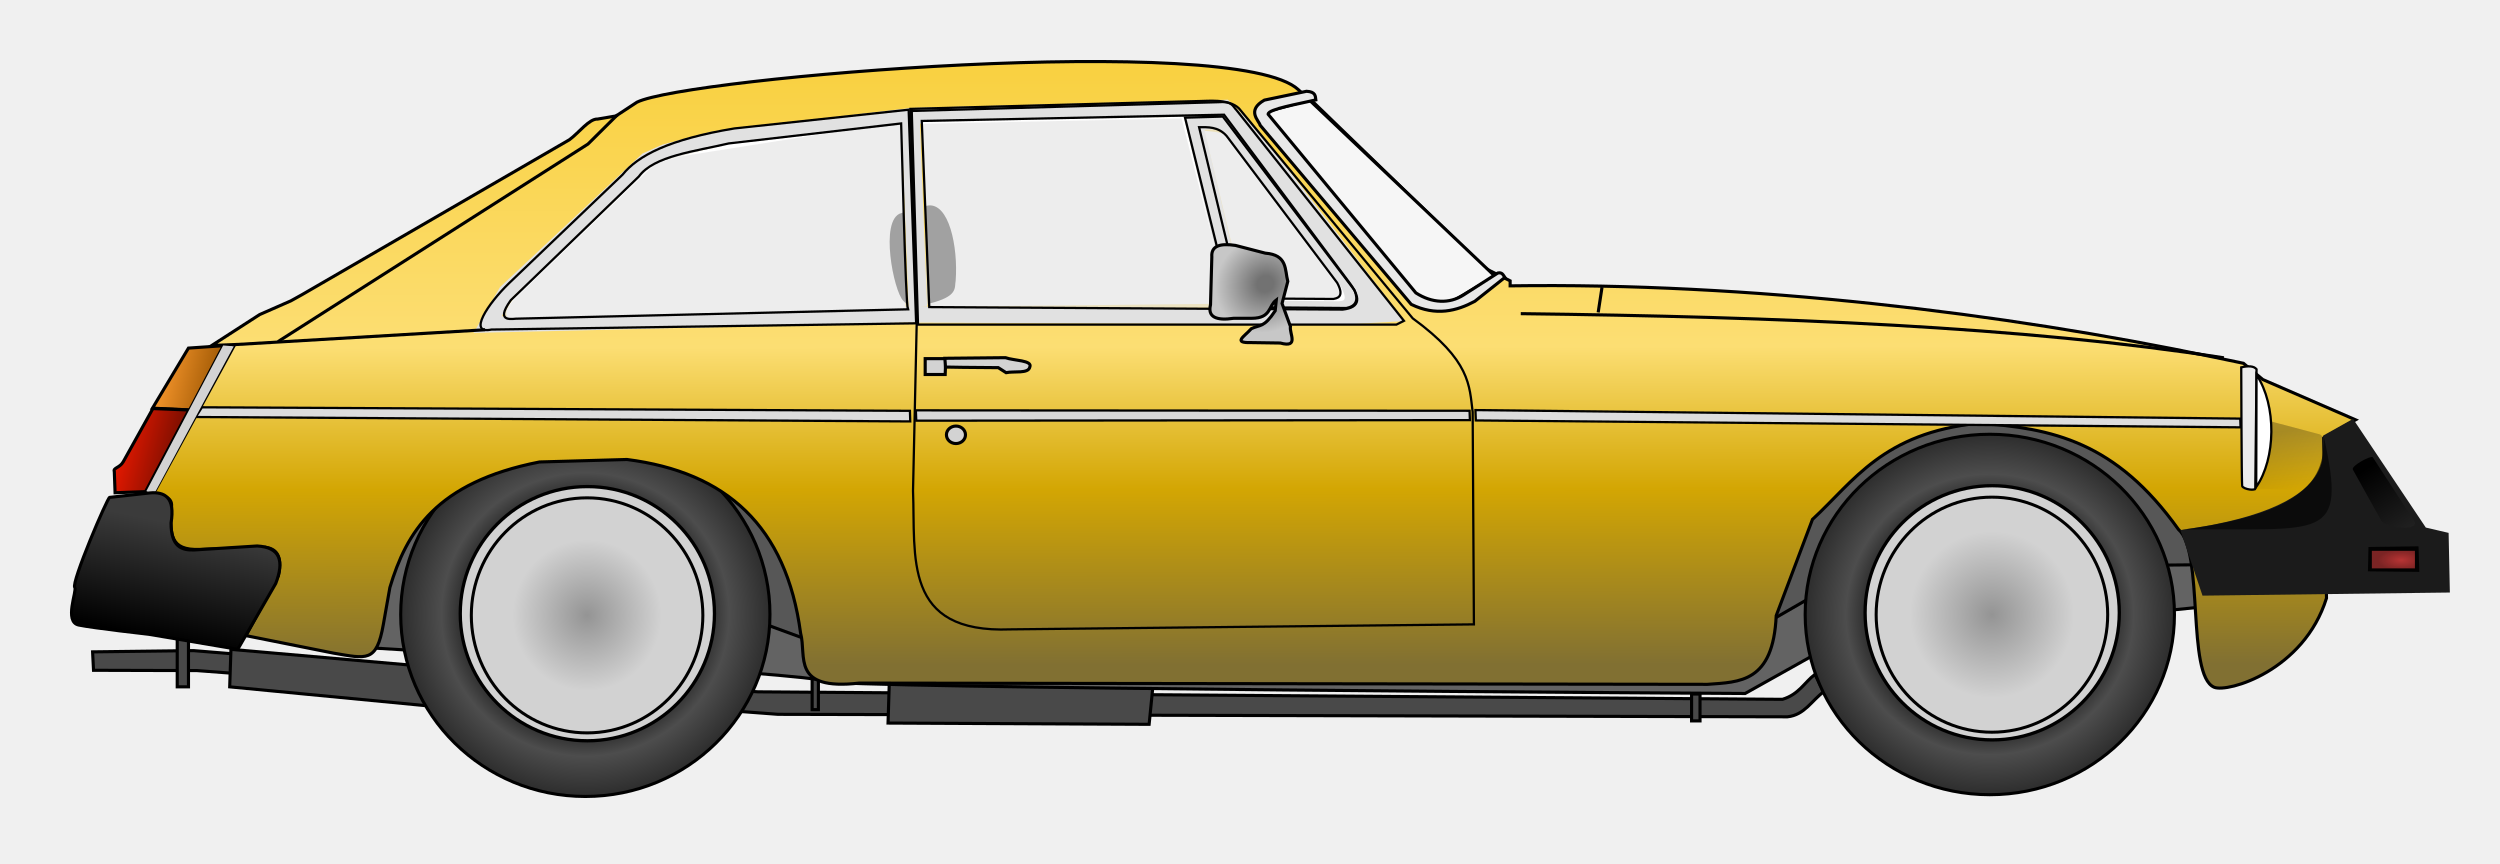
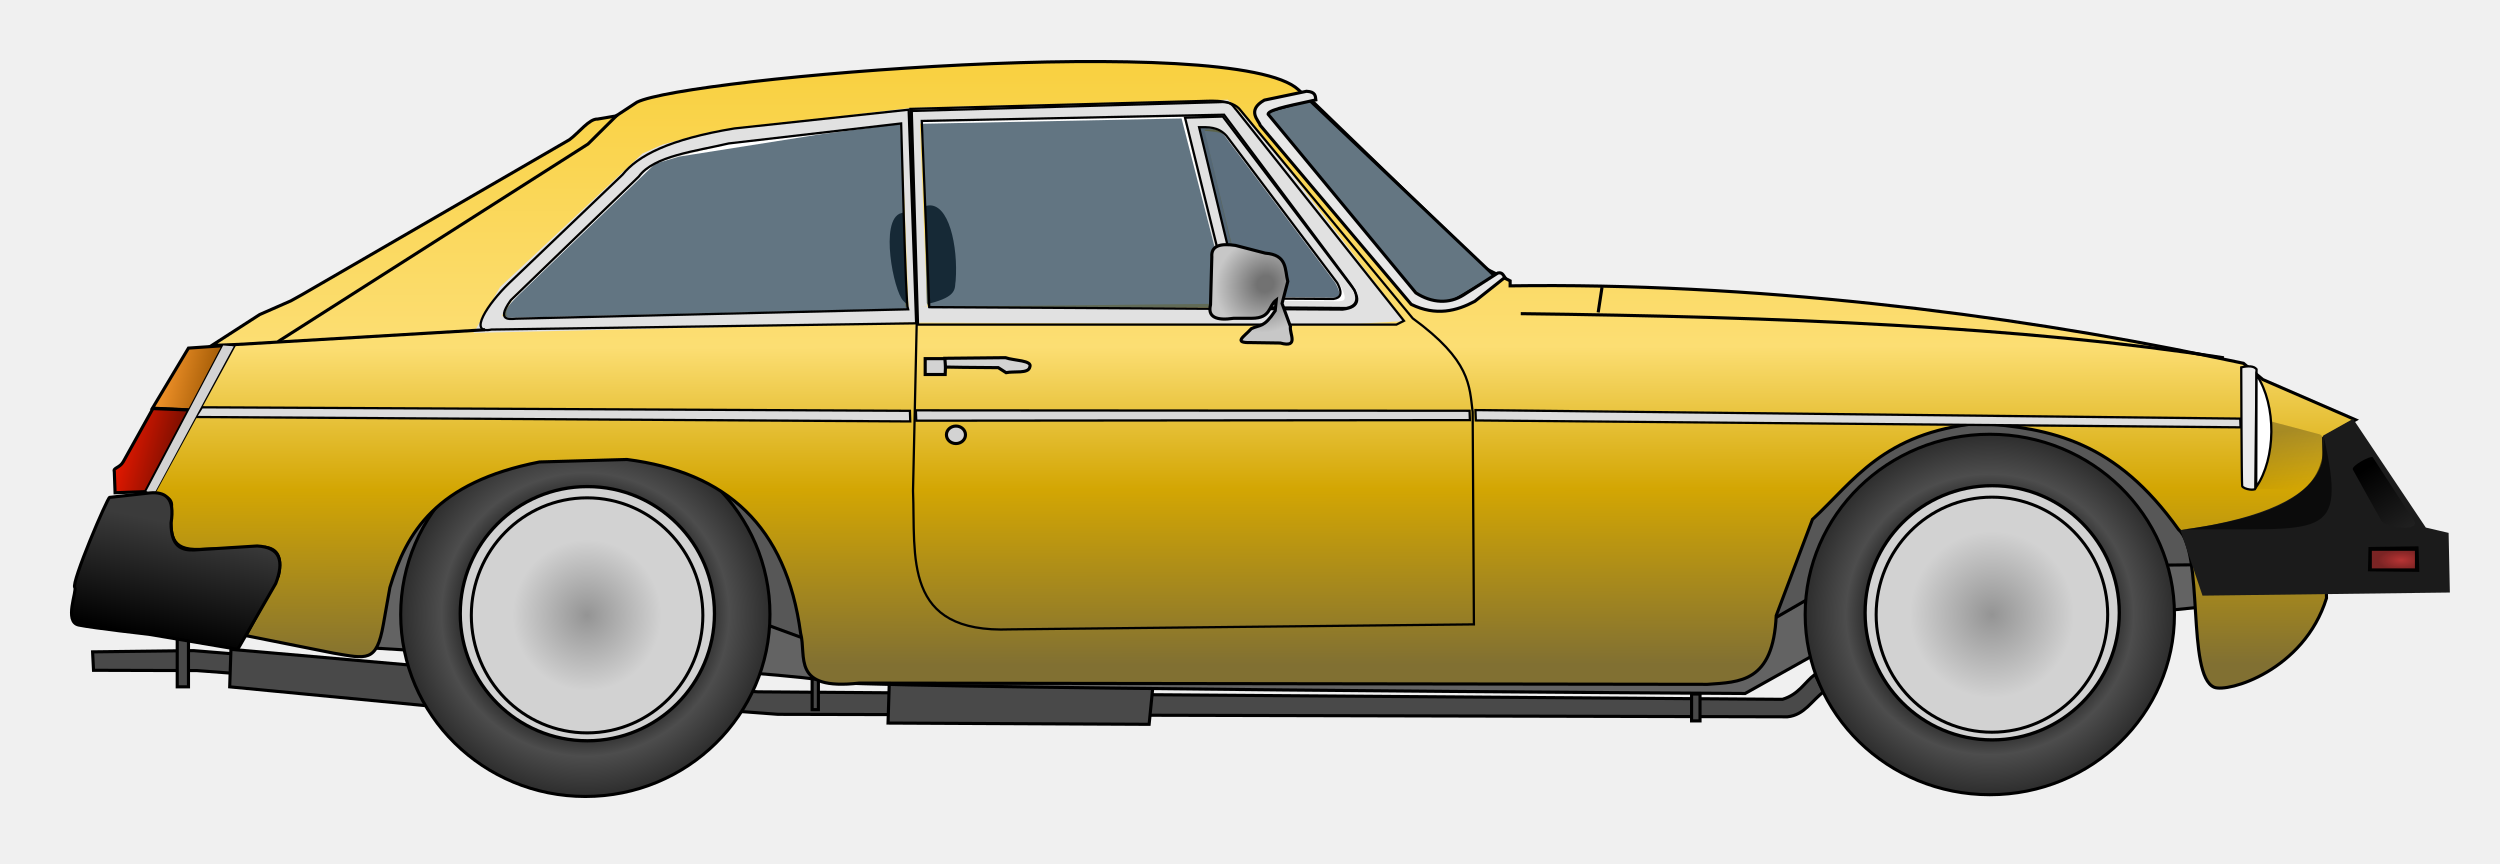
<svg xmlns="http://www.w3.org/2000/svg" xmlns:xlink="http://www.w3.org/1999/xlink" xml:space="preserve" width="1100" height="380" viewBox="0 0 291.041 100.542">
  <defs>
    <linearGradient id="l">
      <stop offset="0" style="stop-color:#b73434;stop-opacity:1" />
      <stop offset="1" style="stop-color:#b73434;stop-opacity:.667" />
    </linearGradient>
    <linearGradient id="k">
      <stop offset="0" style="stop-color:#949494;stop-opacity:1" />
      <stop offset=".7" style="stop-color:#d2d2d2;stop-opacity:1" />
    </linearGradient>
    <linearGradient id="i">
      <stop offset="0" style="stop-color:#949494;stop-opacity:1" />
      <stop offset=".635" style="stop-color:#d2d2d2;stop-opacity:1" />
    </linearGradient>
    <linearGradient id="j">
      <stop offset="0" style="stop-color:#949494;stop-opacity:1" />
      <stop offset=".721" style="stop-color:#d2d2d2;stop-opacity:1" />
    </linearGradient>
    <linearGradient id="h">
      <stop offset=".165" style="stop-color:#727272;stop-opacity:1" />
      <stop offset="1" style="stop-color:#c7c7c7;stop-opacity:1" />
    </linearGradient>
    <linearGradient id="g">
      <stop offset="0" style="stop-color:#3b3b3b;stop-opacity:1" />
      <stop offset="1" style="stop-color:#000;stop-opacity:1" />
    </linearGradient>
    <linearGradient id="f">
      <stop offset="0" style="stop-color:#ff9c30;stop-opacity:1" />
      <stop offset="1" style="stop-color:#975300;stop-opacity:1" />
    </linearGradient>
    <linearGradient id="e">
      <stop offset="0" style="stop-color:#ee1900;stop-opacity:1" />
      <stop offset="1" style="stop-color:#690d00;stop-opacity:1" />
    </linearGradient>
    <linearGradient id="d">
      <stop offset="0" style="stop-color:#000;stop-opacity:.268" />
      <stop offset="1" style="stop-color:#000;stop-opacity:0" />
    </linearGradient>
    <linearGradient id="c">
      <stop offset=".652" style="stop-color:#2b2b2b;stop-opacity:1" />
      <stop offset=".772" style="stop-color:#4d4d4d;stop-opacity:1" />
      <stop offset="1" style="stop-color:#2c2c2c;stop-opacity:1" />
    </linearGradient>
    <linearGradient id="b">
      <stop offset="0" style="stop-color:#000;stop-opacity:1" />
      <stop offset="1" style="stop-color:#262626;stop-opacity:1" />
    </linearGradient>
    <linearGradient id="a">
      <stop offset=".007" style="stop-color:#f9d142;stop-opacity:1" />
      <stop offset=".461" style="stop-color:#fcde73;stop-opacity:1" />
      <stop offset=".697" style="stop-color:#d3a603;stop-opacity:1" />
      <stop offset=".988" style="stop-color:#817032;stop-opacity:1" />
    </linearGradient>
    <linearGradient xlink:href="#a" id="s" x1="132.965" x2="133.034" y1="67.951" y2="138.193" gradientTransform="translate(8.144 6.98)" gradientUnits="userSpaceOnUse" />
    <linearGradient xlink:href="#b" id="y" x1="279.603" x2="285.026" y1="114.373" y2="122.935" gradientTransform="translate(8.144 6.98)" gradientUnits="userSpaceOnUse" />
    <linearGradient xlink:href="#d" id="t" x1="271.117" x2="272.462" y1="109.836" y2="116.743" gradientTransform="translate(8.144 6.98)" gradientUnits="userSpaceOnUse" />
    <linearGradient xlink:href="#e" id="v" x1="17.229" x2="25.159" y1="112.408" y2="114.517" gradientTransform="translate(8.144 6.98)" gradientUnits="userSpaceOnUse" />
    <linearGradient xlink:href="#f" id="u" x1="21.698" x2="29.587" y1="103.929" y2="105.819" gradientTransform="translate(8.144 6.98)" gradientUnits="userSpaceOnUse" />
    <linearGradient xlink:href="#g" id="w" x1="23.659" x2="20.927" y1="120.83" y2="133.941" gradientTransform="translate(8.144 6.98)" gradientUnits="userSpaceOnUse" />
    <radialGradient xlink:href="#c" id="p" cx="72.087" cy="133.581" r="21.675" fx="72.087" fy="133.581" gradientTransform="matrix(1.0001 0 0 .98567 -.007 1.4)" gradientUnits="userSpaceOnUse" />
    <radialGradient xlink:href="#c" id="m" cx="72.087" cy="133.581" r="21.675" fx="72.087" fy="133.581" gradientTransform="matrix(1.00014 0 0 .97614 163.496 2.673)" gradientUnits="userSpaceOnUse" />
    <radialGradient xlink:href="#h" id="x" cx="151.254" cy="93.19" r="4.966" fx="151.254" fy="93.19" gradientTransform="matrix(.67901 .88012 -.95246 .73483 145.454 -101.638)" gradientUnits="userSpaceOnUse" />
    <radialGradient xlink:href="#i" id="r" cx="72.292" cy="133.17" r="13.654" fx="72.292" fy="133.17" gradientTransform="matrix(1 0 0 1.01506 0 -2.006)" gradientUnits="userSpaceOnUse" spreadMethod="reflect" />
    <radialGradient xlink:href="#j" id="q" cx="72.292" cy="133.17" r="13.654" fx="72.292" fy="133.17" gradientTransform="matrix(1.09802 0 0 1.0978 -7.055 -13.22)" gradientUnits="userSpaceOnUse" spreadMethod="reflect" />
    <radialGradient xlink:href="#j" id="n" cx="72.292" cy="133.17" r="13.654" fx="72.292" fy="133.17" gradientTransform="matrix(1.09802 0 0 1.0978 156.492 -13.311)" gradientUnits="userSpaceOnUse" spreadMethod="reflect" />
    <radialGradient xlink:href="#k" id="o" cx="72.292" cy="133.17" r="13.654" fx="72.292" fy="133.17" gradientTransform="matrix(1 0 0 1.01506 163.547 -2.091)" gradientUnits="userSpaceOnUse" spreadMethod="reflect" />
    <radialGradient xlink:href="#l" id="z" cx="283.475" cy="125.206" r="2.689" fx="283.475" fy="125.206" gradientTransform="matrix(1 0 0 .4479 8.144 76.045)" gradientUnits="userSpaceOnUse" />
  </defs>
  <g style="display:inline;opacity:1" transform="translate(-12.09 -66.924)">
    <path d="M223.38 145.43c-1.26.97-1.853 2.32-3.782 2.908l-119.252-.873-41.01-2.763-24.724-2.036-11.743.146.109 2.145 12.07.036 67.625 5.09 117.507.29c1.997-.209 2.83-1.915 4.218-2.908z" style="display:inline;opacity:1;fill:#494949;fill-opacity:1;stroke:#000;stroke-width:.365;stroke-dasharray:none;stroke-opacity:1" />
    <path d="m38.975 142.52-.145 4.364 25.74 2.472-.726-4.654zM115.616 146.447l-.145 4.654 30.395.146.436-4.363zM32.722 141.357h1.309v5.526h-1.309zM106.636 145.466h.727v4.072h-.727zM209.018 147.72H210v3.127h-.982z" style="display:inline;opacity:1;fill:#494949;fill-opacity:1;stroke:#000;stroke-width:.365;stroke-dasharray:none;stroke-opacity:1" />
    <path d="M51.129 142.105s56.764 3.29 56.764 4.113c0 .823 107.359 1.44 107.359 1.44l10.283-5.759 42.985-4.32-1.234-24.268-214.1.823z" style="display:inline;opacity:1;fill:#636363;fill-opacity:1;stroke:#000;stroke-width:.365;stroke-dasharray:none;stroke-opacity:1" />
    <path d="m81.362 117.424 3.702 16.248 24.063 8.844 103.657-.206 16.042-9.255 41.956-.411-3.907-20.156z" style="display:inline;opacity:1;fill:#575757;fill-opacity:1;stroke:#000;stroke-width:.365;stroke-dasharray:none;stroke-opacity:1" />
    <g transform="translate(8.144 5.393)">
      <ellipse cx="235.593" cy="133.067" rx="21.495" ry="20.981" style="display:inline;opacity:1;fill:url(#m);fill-opacity:1;stroke:#000;stroke-width:.359;stroke-dasharray:none;stroke-opacity:1" />
      <circle cx="235.871" cy="132.871" r="14.797" style="display:inline;opacity:1;fill:url(#n);fill-opacity:1;stroke:#000;stroke-width:.386;stroke-dasharray:none;stroke-opacity:1" />
      <ellipse cx="235.839" cy="133.09" rx="13.477" ry="13.682" style="display:inline;opacity:1;fill:url(#o);fill-opacity:1;stroke:#000;stroke-width:.354;stroke-dasharray:none;stroke-opacity:1" />
    </g>
    <g transform="translate(8.144 5.393)">
      <ellipse cx="72.087" cy="133.067" rx="21.494" ry="21.186" style="display:inline;opacity:1;fill:url(#p);fill-opacity:1;stroke:#000;stroke-width:.361;stroke-dasharray:none;stroke-opacity:1" />
      <circle cx="72.324" cy="132.974" r="14.797" style="display:inline;opacity:1;fill:url(#q);fill-opacity:1;stroke:#000;stroke-width:.386;stroke-dasharray:none;stroke-opacity:1" />
      <ellipse cx="72.292" cy="133.17" rx="13.477" ry="13.682" style="display:inline;opacity:1;fill:url(#r);fill-opacity:1;stroke:#000;stroke-width:.354;stroke-dasharray:none;stroke-opacity:1" />
    </g>
    <path d="m36.74 107.145 5.58-3.6 3.636-1.599 1.309-.727 31.121-18.033c1.091-.8 2.304-2.458 3.273-2.4l2.145-.364 2.436-1.6c5.72-2.86 69.778-8.232 77.005-1.454 3.505 3.289 1.745 1.455 1.745 1.455l19.996 19.342 2.909 1.454v.582c27.962-.399 57.414 3.162 81.877 8.29l3.49.726 2.254 1.891 10.798 4.69-3.708 2.145.327 18.615c-2.642 8.477-11.509 11.033-13.079 10.373-3.254-1.37-1.142-15.79-4.155-18.371-7.302-10.244-14.759-11.792-23.268-12.362-11.127 1.113-14.52 6.748-19.342 11.198l-4.218 11.198c-.352 7.808-4.256 7.725-7.998 7.999l-98.747-.146c-7.97.907-6.102-3.105-6.835-5.817-1.666-12.474-8.641-18.737-20.215-20.214l-10.18.29c-12.086 2.37-15.503 8.222-17.418 14.615l-.76 4.291c-.789 4.476-1.93 3.999-5.818 3.345l-10.18-2.036 3.781-6.98c.517-2.433-.33-3.124-1.49-3.309l-7.672.254c-3.523.138-3.412-1.803-3.345-4.69.427-1.448-1.077-1.65-2.072-1.745l9.49-17.415z" style="display:inline;opacity:1;fill:url(#s);stroke:#000;stroke-width:.365;stroke-dasharray:none;stroke-opacity:1" />
    <path d="m68.86 104.71 2.182-3.782 16.361-15.343 2.109-.945 5.526-1.454 23.123-2.764 36.503-.945 3.2 3.2 15.924 20.796-5.09.29-51.046-.217z" style="display:inline;opacity:1;fill:none;fill-opacity:.993;stroke:#e1e1e1;stroke-width:1.865;stroke-dasharray:none;stroke-opacity:1" />
    <path d="m118.07 80.35.873 22.323" style="display:inline;opacity:1;fill:none;fill-opacity:.993;stroke:#e1e1e1;stroke-width:2.165;stroke-dasharray:none;stroke-opacity:1" />
    <path d="m155.973 102.31 14.543-.437-1.818-2.181-14.18-18.76-3.49.072z" style="display:inline;opacity:1;fill:none;fill-opacity:.993;stroke:#e1e1e1;stroke-width:2.065;stroke-dasharray:none;stroke-opacity:1" />
    <path d="m282.206 117.507-5.745-1.527-1.89 7.817 6.435.254 3.054-4.872z" style="display:inline;opacity:1;fill:url(#t);fill-opacity:1;stroke:none;stroke-width:.365;stroke-dasharray:none;stroke-opacity:1" />
    <path d="m119.27 80.887.977 21.049-.004.698 34.812-.357-5.147-21.752z" style="display:inline;opacity:1;fill:#fff;fill-opacity:1;stroke:none;stroke-width:.365;stroke-dasharray:none;stroke-opacity:1" />
    <path d="m152.317 82.152 4.73 19.744 10.901.103c.342-.083 1.244.138.206-1.748L155.3 83.181c-.617-.96-1.86-.896-2.983-1.029z" style="display:inline;opacity:1;fill:#fff;fill-opacity:.993;stroke:none;stroke-width:.365;stroke-dasharray:none;stroke-opacity:1" />
    <path d="M71.532 103.943c-1.193-.227-.049-2.015 1.24-3.292l15.582-14.795 8.303-2.168 11.012-1.408 9.26-.816c.137.604.59 20.014.59 20.014s-.2 1.844.09 1.305z" style="display:inline;opacity:1;fill:#fff;fill-opacity:1;stroke:none;stroke-width:.365;stroke-dasharray:none;stroke-opacity:1" />
    <path d="M120.028 91.048c2.328-.492 3.43 4.57 3.136 8.535-.165.831.35 1.662-2.88 2.493z" style="display:inline;opacity:1;fill:#010101;fill-opacity:1;stroke:#000;stroke-width:.365;stroke-dasharray:none;stroke-opacity:1" />
    <path d="m117.087 91.892.326 9.972c-1.138-1.124-2.712-9.337-.326-9.972z" style="display:inline;fill:#010101;fill-opacity:1;stroke:#000;stroke-width:.365;stroke-dasharray:none;stroke-opacity:1" />
-     <path d="m164.517 78.568 21.596 20.506-6.071 3.6-3.454-1.128-17.67-21.45z" style="display:inline;opacity:1;fill:#f6f6f6;fill-opacity:1;stroke:#000;stroke-width:.365;stroke-dasharray:none;stroke-opacity:1" />
-     <path d="m151.7 81.741 4.73 19.744 10.901.103c.342-.083 1.244.138.206-1.748l-12.854-17.07c-.617-.961-1.86-.897-2.983-1.029z" style="display:inline;opacity:.704;fill:#e6e6e6;fill-opacity:1;stroke:none;stroke-width:.365;stroke-dasharray:none;stroke-opacity:1" />
-     <path d="m119.513 81.33.47 20.866.25.626 35.067-.103-5.656-22.006zM71.36 103.923c-1.193-.227-.158-1.397 1.131-2.674l15.873-15.268 2.777-.823 16.248-2.57 9.478-1.254c.136.604.807 21.396.807 21.396s-.128-.12.127.141z" style="display:inline;opacity:.7;fill:#e6e6e6;fill-opacity:1;stroke:none;stroke-width:.365;stroke-dasharray:none;stroke-opacity:1" />
+     <path d="m164.517 78.568 21.596 20.506-6.071 3.6-3.454-1.128-17.67-21.45z" style="display:inline;opacity:1;fill:#647682;fill-opacity:1;stroke:#000;stroke-width:.365;stroke-dasharray:none;stroke-opacity:1" />
+     <path d="m151.7 81.741 4.73 19.744 10.901.103c.342-.083 1.244.138.206-1.748l-12.854-17.07c-.617-.961-1.86-.897-2.983-1.029z" style="display:inline;opacity:.704;fill:#1a3449;fill-opacity:1;stroke:none;stroke-width:.365;stroke-dasharray:none;stroke-opacity:1" />
+     <path d="m119.513 81.33.47 20.866.25.626 35.067-.103-5.656-22.006zM71.36 103.923c-1.193-.227-.158-1.397 1.131-2.674l15.873-15.268 2.777-.823 16.248-2.57 9.478-1.254c.136.604.807 21.396.807 21.396s-.128-.12.127.141z" style="display:inline;opacity:.7;fill:#1f3b4d;fill-opacity:1;stroke:none;stroke-width:.365;stroke-dasharray:none;stroke-opacity:1" />
    <path d="m159.284 78.579 4.91-1.028c1.05.058 1.026.546 1.08 1.002-1.919.463-5.594 1.072-5.552 1.671l17.199 20.798c1.892 1.218 3.893 1.284 5.527.257l4.01-2.57c.52-.122.629.247.823.514l-3.496 2.776c-2.102 1.13-4.527 1.763-7.404.36l-17.585-20.85c-.137-.543-1.644-1.72.488-2.93z" style="display:inline;opacity:1;fill:#e8e8e8;fill-opacity:1;stroke:#000;stroke-width:.365;stroke-dasharray:none;stroke-opacity:1" />
    <path d="m118.073 79.601.743 24.672-.436 19.778c.303 7.7-1.245 16.633 11.343 16.143l53.954-.582-.145-24.723c-.39-3.066-.216-5.966-6.98-10.907L156.336 79.55c-1.233-1.214-3.87-.84-4.577-.864z" style="fill:none;fill-opacity:1;stroke:#000;stroke-width:.265;stroke-dasharray:none;stroke-opacity:1" />
    <path d="m35.6 114.34 82.42.41.036 1.235-83.175-.514z" style="fill:#dcdcdc;fill-opacity:1;stroke:#000;stroke-width:.265;stroke-dasharray:none;stroke-opacity:1" />
    <path d="m118.713 114.696 64.458.048.037 1.088-64.451.068z" style="display:inline;fill:#d8d8d8;fill-opacity:1;stroke:#000;stroke-width:.265;stroke-dasharray:none;stroke-opacity:1" />
    <path d="m183.857 114.665 89.036.993.036 1.016-89.028-.805z" style="display:inline;fill:#ddd;fill-opacity:1;stroke:#000;stroke-width:.265;stroke-dasharray:none;stroke-opacity:1" />
    <path d="M273.007 109.69s.037 13.598.11 13.816c.13.39 1.657.61 1.526.218l.146-13.816c-.325-.396-.974-.402-1.782-.218z" style="fill:#ebebeb;fill-opacity:1;stroke:#000;stroke-width:.265;stroke-dasharray:none;stroke-opacity:1" />
    <path d="M274.789 110.563c2.37 3.567 2.24 9.78-.037 13.052z" style="fill:#fff;fill-opacity:1;stroke:#000;stroke-width:.265;stroke-dasharray:none;stroke-opacity:1" />
    <path d="M118.961 104.71h55.7l.872-.437-19.505-24.541c-.442-.43-.44-1.057-2.164-.91l-35.63 1.019z" style="display:inline;fill:none;fill-opacity:1;stroke:#000;stroke-width:.265;stroke-dasharray:none;stroke-opacity:1" />
    <path d="m119.398 81.004.872 21.67 48.137.29c2.158-.24 2.06-1.454.727-3.2l-14.543-19.487Z" style="display:inline;fill:none;fill-opacity:1;stroke:#000;stroke-width:.265;stroke-dasharray:none;stroke-opacity:1" />
    <path d="m117.87 79.695.873 24.869-49.446.727c-2.785.587-.427-2.985 2.036-5.381l13.234-12.652c1.778-2.22 5.438-4.128 13.016-5.381z" style="fill:none;fill-opacity:1;stroke:#000;stroke-width:.265;stroke-dasharray:none;stroke-opacity:1" />
    <path d="M116.998 81.295c.068 1.597.512 20.994.787 21.639l-45.361 1.084c-.453-.06-2.888.666-.873-2.145l14.907-14.397c1.739-2.415 6.65-2.953 10.47-3.854z" style="fill:none;fill-opacity:1;stroke:#000;stroke-width:.265;stroke-dasharray:none;stroke-opacity:1" />
    <path d="m150.047 80.622 5.453 22.051 13.325.11c1.107-.225 1.426-.882.951-2.073l-15.33-20.215Z" style="display:inline;fill:none;fill-opacity:1;stroke:#000;stroke-width:.265;stroke-dasharray:none;stroke-opacity:1" />
    <path d="m151.683 81.731 4.799 19.924 10.835.073c.231-.072 1.434-.086.436-1.89l-12.87-17.089c-.994-1.12-2.206-1.012-3.2-1.018z" style="display:inline;fill:none;fill-opacity:1;stroke:#000;stroke-width:.265;stroke-dasharray:none;stroke-opacity:1" />
    <path d="m83.975 80.284-3.436 3.41-36.09 23" style="fill:none;fill-opacity:1;stroke:#000;stroke-width:.365;stroke-dasharray:none;stroke-opacity:1" />
    <path d="m68.56 105.315-29.216 1.73" style="fill:#bababa;fill-opacity:1;stroke:#000;stroke-width:.365;stroke-dasharray:none;stroke-opacity:1" />
    <path d="M189.132 103.439c29.978.368 58.416 1.505 81.856 5.142" style="fill:none;fill-opacity:1;stroke:#000;stroke-width:.365;stroke-dasharray:none;stroke-opacity:1" />
    <path d="m198.593 100.354-.448 2.94" style="fill:#bababa;fill-opacity:1;stroke:#000;stroke-width:.365;stroke-dasharray:none;stroke-opacity:1" />
    <path d="m38.095 107.17-4.066.279-4.187 6.993 4.32.206z" style="fill:url(#u);stroke:#000;stroke-width:.365;stroke-dasharray:none;stroke-opacity:1" />
    <path d="m29.886 114.49-3.454 6.198c-.402.71-1.205.696-1.036 1.127l.09 2.473 3.545-.128 5.054-9.507z" style="fill:url(#v);stroke:#000;stroke-width:.365;stroke-dasharray:none;stroke-opacity:1" />
    <path d="m38.069 107.141-8.947 16.968 1.029.103 9.152-16.968z" style="display:inline;opacity:1;fill:#d3d3d3;fill-opacity:1;stroke:none;stroke-width:.365;stroke-dasharray:none;stroke-opacity:1" />
    <path d="M24.855 124.829c-.23-.047-4.503 9.938-4.062 10.489.289.361-1.286 4.01.462 4.37 1.749.36 8.176 1.08 8.176 1.08l10.335 1.748 4.421-7.661c1.014-2.613.526-4.224-2.16-4.37l-7.3.462c-1.49.065-2.728-.352-2.725-3.136.49-2.967-.691-3.67-2.52-3.497z" style="fill:url(#w);stroke:#000;stroke-width:.365;stroke-dasharray:none;stroke-opacity:1" />
    <ellipse cx="123.379" cy="117.543" rx="1.109" ry="1.018" style="fill:#d3d3d3;fill-opacity:1;stroke:#000;stroke-width:.365;stroke-dasharray:none;stroke-opacity:1" />
    <path d="m122.197 108.672-.073 1.854h-2.327v-1.854z" style="fill:#d3d3d3;fill-opacity:1;stroke:#000;stroke-width:.365;stroke-dasharray:none;stroke-opacity:1" />
    <path d="m122.088 108.636 7.053-.073c.974.354 3.177.298 2.836 1.09-.168.805-1.815.458-2.763.655l-.909-.582c-3.392-.012-5.448-.06-6.144-.072z" style="fill:#d3d3d3;fill-opacity:1;stroke:#000;stroke-width:.365;stroke-dasharray:none;stroke-opacity:1" />
    <path d="m153.166 96.832-.154 5.579c-.346 1.412.646 1.869 2.699 1.568h2.108c2.283-.01 1.903-1.422 2.854-2.134l-.129 1.26c-1.326 2.014-1.754 1.588-2.776 2.082-.842.94-2.219 1.679 0 1.62l3.367.051c2.24.605 1.033-1.12 1.183-1.928l-.977-2.674.669-2.57c-.359-1.363-.01-3.088-2.623-3.291l-3.47-.9c-1.749-.263-2.85.026-2.751 1.337z" style="fill:url(#x);stroke:#000;stroke-width:.365;stroke-dasharray:none;stroke-opacity:1" />
  </g>
  <g style="opacity:1">
    <path d="m286.023 115.69 8.471 12.651 2.655.619.145 6.944-28.795.363-2.581-7.635c21.062-2.85 15.685-10.774 16.73-11.055z" style="fill:#1b1b1b;fill-opacity:1;stroke-width:1.165" transform="translate(-12.09 -66.924)" />
    <path d="m286.002 121.59 3.288 5.915c.487.954 4.722 1.322 3.807-.003l-4.781-7.352c-.2-.238-2.557 1.02-2.314 1.44z" style="fill:url(#y);stroke:none;stroke-width:.265;stroke-dasharray:none;stroke-opacity:1" transform="translate(-12.09 -66.924)" />
    <path d="m287.82 130.603-.064 2.835 5.985.067-.096-2.98z" style="fill:#020202;fill-opacity:1;stroke:none;stroke-width:.265;stroke-dasharray:none;stroke-opacity:1" transform="translate(-12.09 -66.924)" />
    <path d="M282.605 117.684c2.791 12.515-.11 10.65-16.456 10.895 14.618-1.889 16.614-6.08 16.456-10.895z" style="fill:#010101;fill-opacity:.58;stroke:none;stroke-width:.265;stroke-dasharray:none;stroke-opacity:1" transform="translate(-12.09 -66.924)" />
    <path d="M288.213 131.05h5.013v2.044h-5.013z" style="fill:url(#z);fill-opacity:1;stroke:none;stroke-width:.365;stroke-dasharray:none;stroke-opacity:1" transform="translate(-12.09 -66.924)" />
  </g>
</svg>
